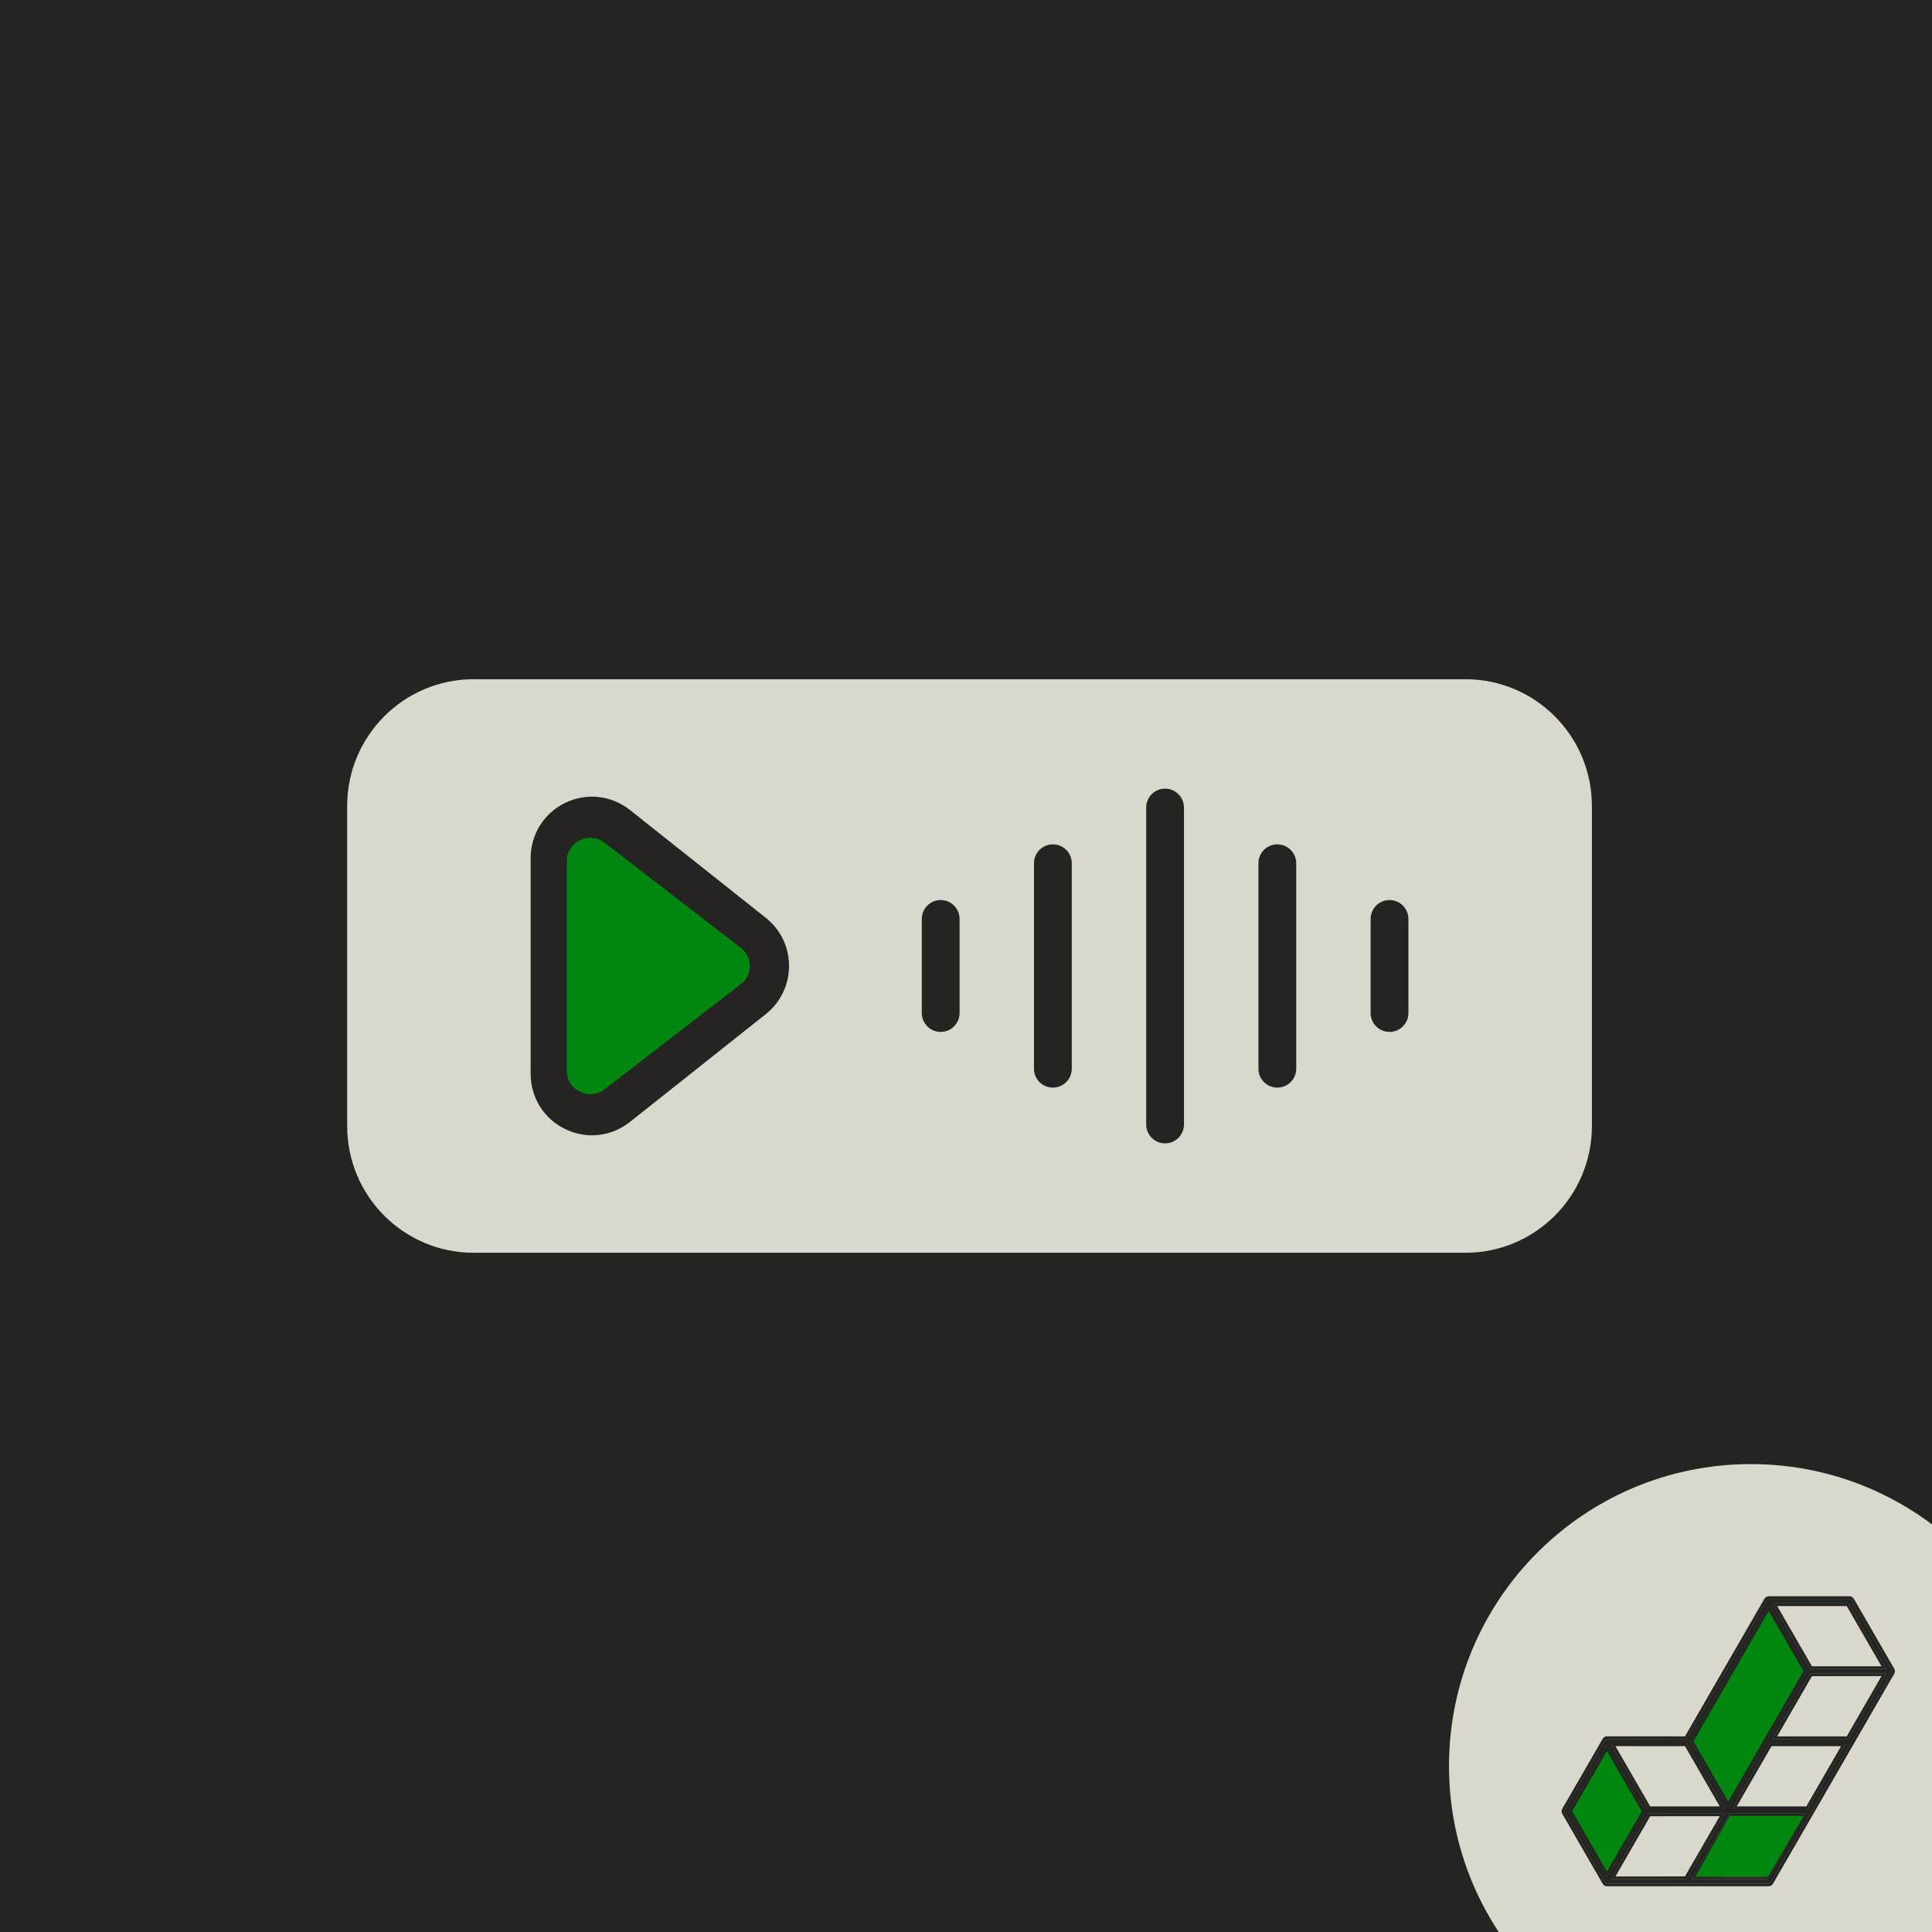
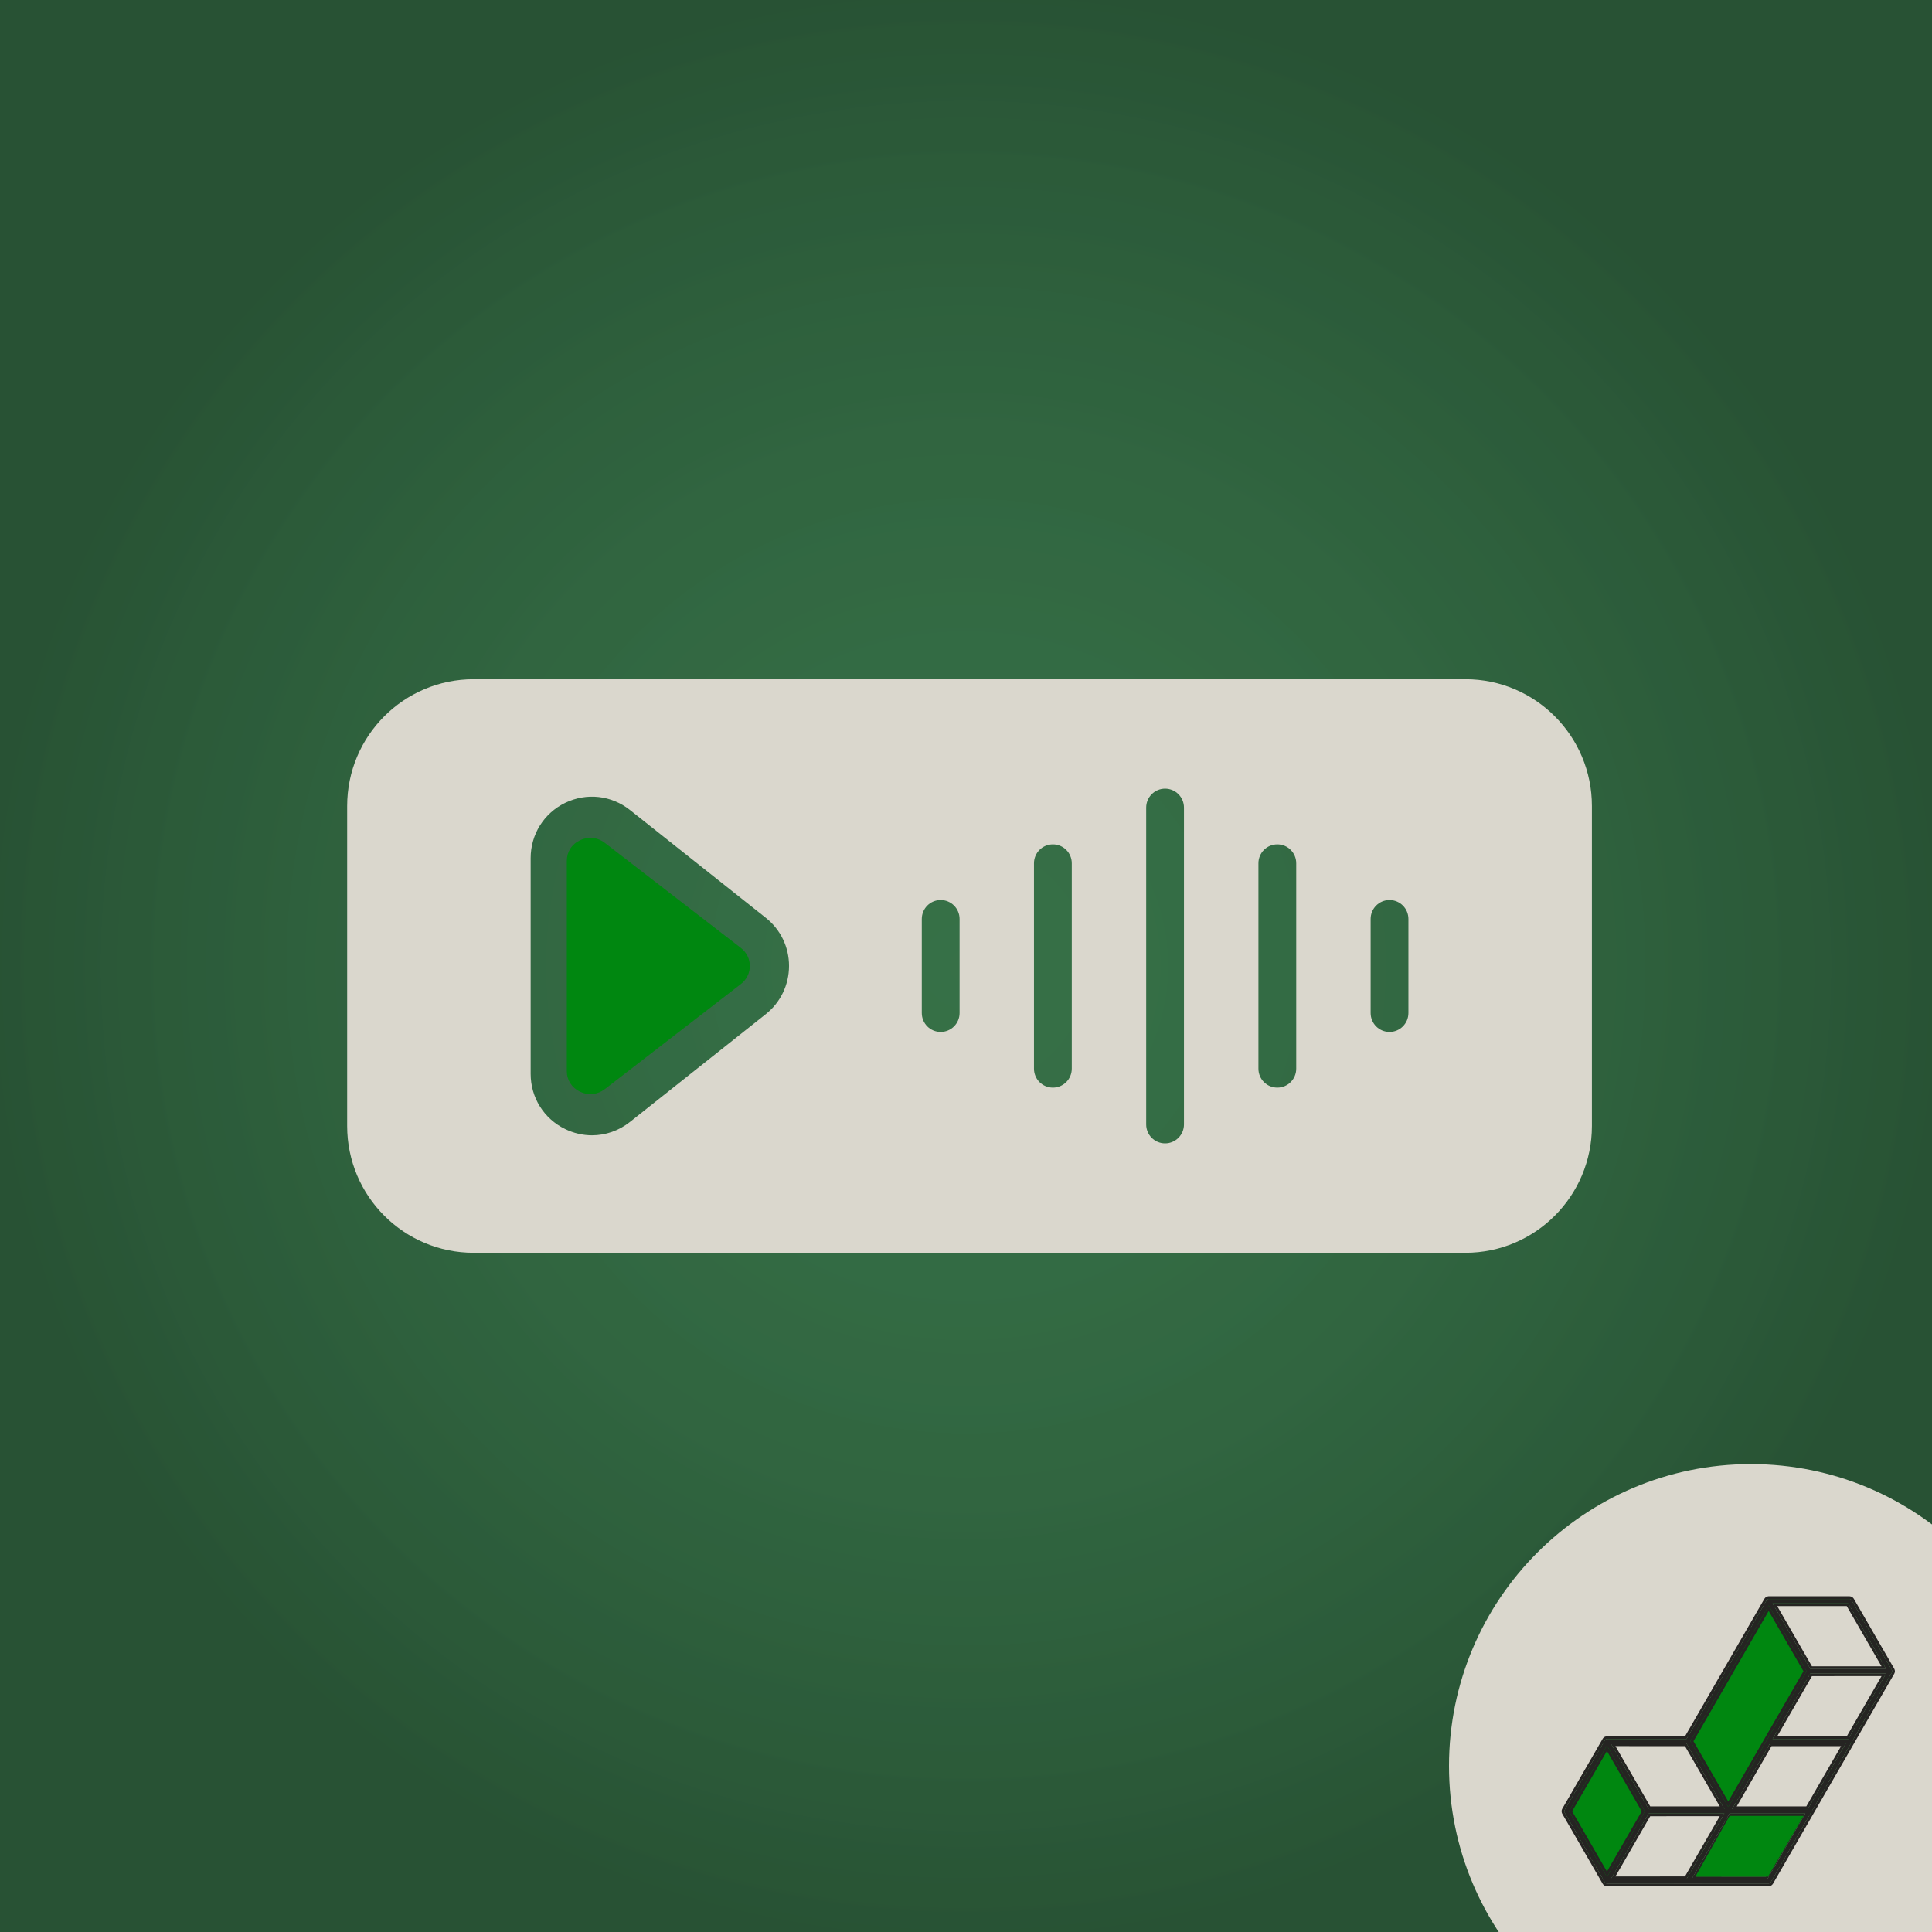
<svg xmlns="http://www.w3.org/2000/svg" width="128" height="128" viewBox="0 0 128 128" fill="none">
-   <g clip-path="url(#clip0_1632_2)">
-     <rect width="128" height="128" fill="#252422" />
-     <mask id="mask0_1632_2" style="mask-type:luminance" maskUnits="userSpaceOnUse" x="0" y="0" width="128" height="128">
+   <g clip-path="url(#clip0_1631_101)">
+     <rect width="128" height="128" fill="#336A44" />
+     <rect width="128" height="128" fill="#162D1D" fill-opacity="0.1" />
+     <rect width="128" height="128" fill="url(#paint0_radial_1631_101)" fill-opacity="0.8" />
+     <mask id="mask0_1631_101" style="mask-type:luminance" maskUnits="userSpaceOnUse" x="0" y="0" width="128" height="128">
      <path d="M128 0H0V128H128V0Z" fill="white" />
    </mask>
-     <g mask="url(#mask0_1632_2)">
+     <g mask="url(#mask0_1631_101)">
      <path d="M40.074 55.845C39.787 55.622 39.455 55.51 39.116 55.51C38.887 55.51 38.651 55.561 38.43 55.669C37.877 55.927 37.553 56.438 37.553 57.039V70.963C37.553 71.559 37.881 72.07 38.434 72.333C38.983 72.592 39.595 72.527 40.078 72.153L49.091 65.191C49.467 64.9 49.677 64.468 49.68 64.001C49.68 63.533 49.467 63.102 49.091 62.807L40.074 55.845Z" fill="#008710" />
-       <path d="M97.085 45H31.383C26.752 45 23 48.76 23 53.402V74.598C23 79.24 26.752 83 31.383 83H97.085C101.717 83 105.468 79.24 105.468 74.598V53.402C105.468 48.76 101.716 45 97.085 45ZM50.737 67.188L41.736 74.332C40.999 74.915 40.116 75.217 39.221 75.217C38.624 75.217 38.017 75.081 37.446 74.804C36.033 74.121 35.157 72.715 35.157 71.143V56.856C35.157 55.284 36.033 53.878 37.446 53.191C38.867 52.505 40.506 52.69 41.736 53.664L50.737 60.808C51.716 61.583 52.276 62.749 52.276 63.999C52.272 65.25 51.713 66.413 50.737 67.188ZM63.575 67.114C63.575 67.804 63.015 68.368 62.323 68.368C61.631 68.368 61.071 67.808 61.071 67.114V60.885C61.071 60.191 61.631 59.63 62.323 59.63C63.015 59.63 63.575 60.191 63.575 60.885V67.114ZM71.008 70.804C71.008 71.494 70.448 72.058 69.756 72.058C69.064 72.058 68.504 71.498 68.504 70.804V57.195C68.504 56.502 69.064 55.941 69.756 55.941C70.448 55.941 71.008 56.502 71.008 57.195V70.804ZM78.441 74.498C78.441 75.188 77.882 75.752 77.189 75.752C76.497 75.752 75.938 75.191 75.938 74.498V53.505C75.938 52.811 76.497 52.25 77.189 52.25C77.882 52.25 78.441 52.811 78.441 53.505V74.498ZM85.878 70.804C85.878 71.494 85.318 72.058 84.626 72.058C83.934 72.058 83.374 71.498 83.374 70.804V57.195C83.374 56.502 83.934 55.941 84.626 55.941C85.318 55.941 85.878 56.502 85.878 57.195V70.804ZM93.311 67.114C93.311 67.804 92.751 68.368 92.059 68.368C91.367 68.368 90.808 67.808 90.808 67.114V60.885C90.808 60.191 91.367 59.63 92.059 59.63C92.751 59.63 93.311 60.191 93.311 60.885V67.114Z" fill="#DAD7CD" />
+       <path d="M97.085 45H31.383C26.752 45 23 48.76 23 53.402V74.598C23 79.24 26.752 83 31.383 83H97.085C101.717 83 105.468 79.24 105.468 74.598V53.402C105.468 48.76 101.717 45 97.085 45ZM50.737 67.188L41.736 74.332C40.999 74.915 40.116 75.217 39.221 75.217C38.624 75.217 38.017 75.081 37.446 74.804C36.033 74.121 35.157 72.715 35.157 71.143V56.856C35.157 55.284 36.033 53.878 37.446 53.191C38.867 52.505 40.506 52.69 41.736 53.664L50.737 60.808C51.716 61.583 52.276 62.749 52.276 63.999C52.272 65.25 51.713 66.413 50.737 67.188ZM63.575 67.114C63.575 67.804 63.015 68.368 62.323 68.368C61.631 68.368 61.071 67.808 61.071 67.114V60.885C61.071 60.191 61.631 59.63 62.323 59.63C63.015 59.63 63.575 60.191 63.575 60.885V67.114ZM71.008 70.804C71.008 71.494 70.448 72.058 69.756 72.058C69.064 72.058 68.504 71.498 68.504 70.804V57.195C68.504 56.502 69.064 55.941 69.756 55.941C70.448 55.941 71.008 56.502 71.008 57.195V70.804ZM78.441 74.498C78.441 75.188 77.882 75.752 77.189 75.752C76.497 75.752 75.938 75.191 75.938 74.498V53.505C75.938 52.811 76.497 52.25 77.189 52.25C77.882 52.25 78.441 52.811 78.441 53.505V74.498ZM85.878 70.804C85.878 71.494 85.318 72.058 84.626 72.058C83.934 72.058 83.374 71.498 83.374 70.804V57.195C83.374 56.502 83.934 55.941 84.626 55.941C85.318 55.941 85.878 56.502 85.878 57.195V70.804ZM93.311 67.114C93.311 67.804 92.751 68.368 92.059 68.368C91.367 68.368 90.808 67.808 90.808 67.114V60.885C90.808 60.191 91.367 59.63 92.059 59.63C92.751 59.63 93.311 60.191 93.311 60.885V67.114Z" fill="#DAD7CD" />
    </g>
    <path d="M116 137C127.046 137 136 128.046 136 117C136 105.954 127.046 97 116 97C104.954 97 96 105.954 96 117C96 128.046 104.954 137 116 137Z" fill="#DAD7CD" />
    <path d="M103.646 119.976C103.644 119.985 103.644 119.994 103.644 120.003C103.644 120.012 103.644 120.021 103.646 120.03C103.648 120.04 103.651 120.048 103.655 120.058C103.658 120.063 103.658 120.069 103.661 120.074L106.34 124.716L106.34 124.717C106.342 124.719 106.344 124.72 106.345 124.722C106.357 124.74 106.372 124.757 106.392 124.769C106.412 124.781 106.434 124.785 106.456 124.786C106.459 124.786 106.461 124.788 106.463 124.788L106.464 124.788L111.822 124.786L117.18 124.788C117.187 124.787 117.192 124.784 117.198 124.784C117.208 124.783 117.217 124.781 117.226 124.778C117.235 124.775 117.243 124.771 117.251 124.766C117.259 124.762 117.266 124.757 117.273 124.751C117.281 124.745 117.287 124.738 117.293 124.729C117.296 124.724 117.301 124.721 117.305 124.716L119.984 120.075L122.663 115.435L125.342 110.794C125.344 110.791 125.344 110.788 125.345 110.786C125.348 110.78 125.35 110.775 125.352 110.769C125.354 110.763 125.356 110.756 125.357 110.75C125.358 110.743 125.359 110.737 125.36 110.73C125.36 110.728 125.361 110.725 125.361 110.722C125.361 110.72 125.36 110.717 125.36 110.715C125.359 110.708 125.359 110.702 125.357 110.696C125.356 110.689 125.354 110.683 125.352 110.676C125.35 110.67 125.348 110.665 125.345 110.659C125.343 110.656 125.343 110.653 125.342 110.651L122.661 106.011C122.658 106.005 122.654 106.002 122.65 105.997C122.644 105.989 122.638 105.982 122.63 105.975C122.623 105.969 122.616 105.964 122.607 105.96C122.6 105.955 122.592 105.951 122.584 105.948C122.574 105.945 122.564 105.944 122.554 105.942C122.548 105.942 122.543 105.939 122.537 105.939L117.18 105.939C117.177 105.939 117.174 105.94 117.171 105.941C117.166 105.941 117.16 105.942 117.155 105.943C117.148 105.944 117.141 105.946 117.134 105.948C117.128 105.95 117.123 105.953 117.117 105.955C117.114 105.957 117.111 105.957 117.109 105.958C117.106 105.959 117.105 105.962 117.103 105.963C117.097 105.967 117.092 105.971 117.088 105.975C117.082 105.979 117.078 105.984 117.073 105.989C117.069 105.994 117.065 105.998 117.062 106.004C117.061 106.006 117.058 106.007 117.056 106.01L114.377 110.651L111.739 115.22L106.463 115.218C106.46 115.219 106.457 115.22 106.455 115.22C106.448 115.221 106.443 115.221 106.437 115.223C106.43 115.224 106.424 115.225 106.417 115.228C106.411 115.23 106.406 115.232 106.4 115.235C106.397 115.236 106.394 115.236 106.392 115.238C106.389 115.239 106.388 115.242 106.386 115.243C106.38 115.246 106.375 115.25 106.37 115.255C106.365 115.259 106.361 115.264 106.356 115.269C106.352 115.273 106.349 115.278 106.345 115.283C106.344 115.286 106.341 115.287 106.339 115.29L103.66 119.931C103.657 119.936 103.656 119.942 103.654 119.948C103.651 119.957 103.648 119.966 103.646 119.976ZM122.455 106.225L124.971 110.58L119.941 110.58L117.429 106.225L122.455 106.225ZM109.226 120.147L114.253 120.145L111.739 124.5L106.712 124.502L109.226 120.147ZM119.778 119.861L114.749 119.859L117.263 115.505L122.291 115.507L119.778 119.861ZM122.456 115.221L117.428 115.219L119.941 110.866L124.971 110.866L122.456 115.221ZM114.584 120.145L119.612 120.147L117.098 124.501L112.069 124.5L114.584 120.145ZM111.74 115.506L114.254 119.859L109.226 119.861L106.712 115.505L111.74 115.506Z" fill="#008710" />
    <path d="M122.63 105.975C122.638 105.982 122.644 105.989 122.65 105.997C122.654 106.002 122.658 106.005 122.661 106.011L125.342 110.651C125.343 110.654 125.343 110.656 125.345 110.659C125.348 110.665 125.349 110.67 125.352 110.676C125.354 110.683 125.355 110.689 125.357 110.696C125.358 110.702 125.359 110.708 125.359 110.714C125.36 110.717 125.361 110.72 125.361 110.723C125.361 110.725 125.36 110.728 125.36 110.731C125.359 110.737 125.358 110.743 125.357 110.75C125.356 110.756 125.354 110.763 125.352 110.769C125.35 110.775 125.348 110.78 125.345 110.786C125.344 110.788 125.344 110.792 125.342 110.794L117.305 124.716L117.293 124.729C117.286 124.738 117.281 124.745 117.273 124.751C117.266 124.757 117.259 124.762 117.251 124.766C117.243 124.771 117.235 124.775 117.226 124.778C117.217 124.781 117.208 124.783 117.198 124.784C117.192 124.785 117.187 124.788 117.18 124.788L106.464 124.788L106.463 124.788C106.461 124.788 106.459 124.786 106.456 124.786C106.434 124.785 106.412 124.781 106.392 124.769C106.372 124.757 106.357 124.74 106.345 124.722C106.344 124.72 106.342 124.719 106.341 124.717L106.34 124.716L103.661 120.074C103.658 120.069 103.658 120.063 103.655 120.058C103.651 120.048 103.647 120.04 103.646 120.03C103.644 120.021 103.644 120.012 103.644 120.003L103.646 119.976C103.648 119.967 103.651 119.957 103.654 119.947L103.66 119.931L106.339 115.29C106.341 115.287 106.344 115.286 106.345 115.283C106.349 115.278 106.352 115.273 106.356 115.269C106.361 115.264 106.365 115.259 106.371 115.255C106.375 115.25 106.38 115.246 106.386 115.243C106.388 115.242 106.39 115.239 106.392 115.238C106.394 115.236 106.397 115.236 106.399 115.235C106.405 115.232 106.411 115.23 106.417 115.228C106.424 115.225 106.43 115.224 106.437 115.223C106.443 115.221 106.448 115.221 106.455 115.22L106.463 115.219L111.739 115.22L117.056 106.01C117.058 106.008 117.061 106.006 117.062 106.004C117.066 105.998 117.069 105.994 117.073 105.989C117.078 105.984 117.082 105.979 117.087 105.975C117.092 105.971 117.097 105.967 117.103 105.964C117.105 105.962 117.106 105.96 117.109 105.958C117.111 105.957 117.114 105.957 117.117 105.956C117.123 105.953 117.128 105.95 117.134 105.948C117.141 105.946 117.148 105.944 117.154 105.943C117.16 105.942 117.165 105.941 117.171 105.941L117.18 105.939L122.537 105.939C122.543 105.939 122.548 105.942 122.554 105.942C122.564 105.944 122.574 105.945 122.584 105.948C122.592 105.951 122.6 105.955 122.607 105.96C122.616 105.964 122.623 105.969 122.63 105.975ZM103.949 120.002L106.464 124.359L108.978 120.004L106.464 115.648L106.463 115.647L103.949 120.002ZM109.226 120.147L106.712 124.502L111.739 124.5L114.253 120.145L109.226 120.147ZM114.584 120.145L112.069 124.5L117.098 124.502L119.612 120.147L114.584 120.145ZM106.712 115.505L109.226 119.861L114.254 119.859L111.74 115.507L106.712 115.505ZM117.263 115.505L114.749 119.859L119.778 119.861L122.292 115.507L117.263 115.505ZM119.941 110.866L117.428 115.22L122.456 115.221L124.971 110.866L119.941 110.866ZM117.429 106.225L119.941 110.58L124.971 110.58L122.455 106.225L117.429 106.225ZM111.987 115.362L111.988 115.364L114.501 119.716L119.693 110.723L117.181 106.368L117.18 106.367L111.987 115.362Z" fill="#252422" />
    <path d="M125.343 110.794L125.345 110.786C125.348 110.78 125.35 110.775 125.352 110.769C125.354 110.763 125.356 110.756 125.357 110.75C125.358 110.743 125.359 110.737 125.36 110.73C125.36 110.728 125.361 110.725 125.361 110.722L125.36 110.714C125.359 110.708 125.358 110.702 125.357 110.695L125.352 110.676C125.35 110.67 125.348 110.665 125.345 110.659C125.343 110.656 125.343 110.653 125.342 110.651L122.661 106.011C122.658 106.005 122.654 106.002 122.65 105.997C122.644 105.989 122.638 105.982 122.63 105.975C122.623 105.969 122.616 105.964 122.607 105.96L122.584 105.948C122.574 105.945 122.564 105.943 122.554 105.942C122.548 105.941 122.543 105.939 122.537 105.939L117.18 105.939L117.171 105.941C117.166 105.941 117.16 105.942 117.155 105.943L117.135 105.948C117.128 105.95 117.123 105.953 117.117 105.955L117.109 105.958L117.103 105.963C117.097 105.967 117.092 105.97 117.087 105.975L117.074 105.989L117.062 106.004C117.061 106.006 117.058 106.007 117.056 106.01L111.739 115.22L106.463 115.218L106.455 115.22C106.448 115.221 106.443 115.221 106.437 115.222L106.417 115.228C106.411 115.23 106.405 115.232 106.4 115.235L106.392 115.237C106.39 115.239 106.388 115.241 106.386 115.243C106.38 115.246 106.376 115.25 106.371 115.254C106.366 115.259 106.361 115.264 106.356 115.269C106.352 115.273 106.348 115.278 106.345 115.283C106.344 115.285 106.341 115.287 106.339 115.289L103.66 119.931L103.654 119.947C103.651 119.957 103.648 119.966 103.646 119.976L103.644 120.003C103.644 120.012 103.644 120.021 103.646 120.03C103.647 120.039 103.652 120.048 103.655 120.057C103.658 120.063 103.658 120.069 103.661 120.074L106.34 124.716L106.341 124.717C106.342 124.719 106.344 124.72 106.345 124.722L106.355 124.735C106.361 124.744 106.369 124.752 106.378 124.759L106.392 124.769C106.412 124.781 106.434 124.785 106.456 124.786C106.459 124.786 106.461 124.788 106.463 124.788L106.464 124.788L117.18 124.788L117.198 124.784C117.208 124.783 117.217 124.781 117.226 124.778C117.235 124.775 117.243 124.771 117.251 124.766C117.255 124.764 117.259 124.762 117.263 124.759L117.273 124.751C117.281 124.745 117.287 124.737 117.293 124.729L117.305 124.716L125.343 110.794ZM106.222 124.855C106.223 124.855 106.223 124.856 106.224 124.856C106.224 124.856 106.222 124.855 106.221 124.854C106.221 124.854 106.222 124.854 106.222 124.855ZM106.215 124.848C106.216 124.849 106.217 124.85 106.218 124.851C106.217 124.85 106.216 124.849 106.215 124.848C106.215 124.848 106.215 124.848 106.215 124.848ZM106.439 124.966C106.441 124.966 106.442 124.967 106.444 124.967L106.444 124.967C106.442 124.967 106.441 124.966 106.439 124.966ZM106.464 115.648L108.978 120.004L106.464 124.359L103.949 120.001L106.464 115.646L106.464 115.648ZM111.739 124.5L106.712 124.502L109.226 120.147L114.253 120.145L111.739 124.5ZM104.159 120.002L106.464 123.996L108.769 120.004L106.464 116.009L104.159 120.002ZM109.331 120.329L107.026 124.32L111.634 124.318L113.939 120.327L109.331 120.329ZM117.098 124.501L112.069 124.5L114.584 120.145L119.612 120.146L117.098 124.501ZM114.688 120.326L112.384 124.318L116.993 124.32L119.298 120.328L114.688 120.326ZM114.254 119.859L109.226 119.861L106.712 115.505L111.74 115.506L114.254 119.859ZM107.026 115.686L109.331 119.679L113.939 119.677L111.635 115.688L107.026 115.686ZM106.283 115.094C106.284 115.093 106.285 115.092 106.286 115.092L106.286 115.091C106.285 115.092 106.284 115.093 106.283 115.094ZM106.338 115.064C106.335 115.066 106.33 115.067 106.326 115.07C106.329 115.068 106.334 115.066 106.338 115.064ZM119.778 119.861L114.749 119.859L117.263 115.505L122.292 115.506L119.778 119.861ZM117.181 106.368L119.693 110.723L114.501 119.716L111.988 115.363L111.987 115.362L117.18 106.367L117.181 106.368ZM117.368 115.687L115.063 119.678L119.673 119.679L121.977 115.688L117.368 115.687ZM112.197 115.362L114.501 119.353L119.484 110.723L117.18 106.73L112.197 115.362ZM122.457 115.221L117.428 115.219L119.941 110.866L124.971 110.866L122.457 115.221ZM120.046 111.048L117.742 115.038L122.352 115.039L124.657 111.047L120.046 111.048ZM124.971 110.579L119.941 110.58L117.429 106.225L122.455 106.225L124.971 110.579ZM117.743 106.406L120.046 110.398L124.656 110.398L122.35 106.406L117.743 106.406ZM125.54 110.749C125.54 110.751 125.539 110.753 125.539 110.755C125.539 110.753 125.54 110.751 125.54 110.749L125.54 110.749ZM125.507 110.579C125.509 110.582 125.51 110.586 125.512 110.589C125.51 110.586 125.509 110.582 125.508 110.579L125.507 110.579ZM117.453 124.823L117.44 124.836L117.429 124.85C117.421 124.86 117.408 124.874 117.393 124.888L117.391 124.889L117.39 124.891C117.374 124.904 117.357 124.915 117.34 124.924L117.34 124.925C117.332 124.929 117.312 124.94 117.287 124.949L117.287 124.949C117.287 124.949 117.287 124.949 117.286 124.949C117.286 124.949 117.285 124.95 117.285 124.95L117.285 124.95C117.264 124.957 117.245 124.96 117.231 124.962C117.229 124.963 117.226 124.964 117.223 124.965C117.214 124.966 117.202 124.968 117.188 124.969L117.184 124.969L117.18 124.969L106.464 124.969L106.458 124.969L106.453 124.969L106.452 124.969L106.452 124.968C106.443 124.968 106.435 124.967 106.428 124.965C106.39 124.962 106.346 124.952 106.301 124.926C106.257 124.901 106.226 124.867 106.204 124.837L106.192 124.823L103.504 120.165L103.503 120.164C103.493 120.145 103.487 120.128 103.484 120.118C103.48 120.108 103.474 120.091 103.47 120.073L103.47 120.073C103.469 120.07 103.469 120.066 103.468 120.063C103.468 120.062 103.467 120.06 103.467 120.059L103.467 120.059C103.462 120.029 103.462 120.004 103.463 120.002L103.463 119.997L103.463 119.992L103.464 119.965L103.465 119.95L103.469 119.935C103.472 119.923 103.475 119.912 103.477 119.907C103.478 119.903 103.478 119.903 103.479 119.901C103.479 119.9 103.479 119.899 103.479 119.899C103.479 119.899 103.479 119.898 103.479 119.898L103.481 119.893L103.483 119.888L103.488 119.871L103.494 119.855L106.183 115.198L106.196 115.178C106.199 115.175 106.201 115.172 106.203 115.169C106.208 115.163 106.215 115.155 106.222 115.147C106.223 115.146 106.223 115.146 106.223 115.145C106.224 115.145 106.224 115.144 106.224 115.144C106.23 115.138 106.238 115.129 106.249 115.12C106.25 115.119 106.252 115.117 106.254 115.115C106.259 115.111 106.265 115.106 106.272 115.101C106.272 115.101 106.273 115.1 106.273 115.1C106.28 115.094 106.291 115.085 106.307 115.077L106.309 115.076C106.322 115.069 106.334 115.065 106.342 115.063L106.342 115.063C106.346 115.061 106.351 115.059 106.356 115.057L106.356 115.057C106.371 115.051 106.385 115.048 106.401 115.045C106.411 115.043 106.42 115.041 106.428 115.04L106.446 115.037L106.463 115.037L111.635 115.038L116.899 105.919C116.907 105.906 116.915 105.896 116.921 105.889C116.927 105.881 116.934 105.873 116.94 105.866C116.944 105.862 116.953 105.852 116.965 105.841C116.973 105.833 116.981 105.827 116.99 105.82C116.996 105.815 117.005 105.809 117.015 105.803L117.019 105.8L117.024 105.797C117.031 105.793 117.038 105.79 117.044 105.788C117.047 105.787 117.049 105.786 117.052 105.785C117.058 105.783 117.065 105.78 117.073 105.778L117.073 105.777C117.092 105.77 117.109 105.767 117.123 105.764L117.123 105.764C117.128 105.763 117.133 105.763 117.139 105.762L117.148 105.76L117.164 105.757L117.18 105.757L122.537 105.757L122.539 105.757L122.54 105.757C122.559 105.758 122.576 105.761 122.585 105.763C122.596 105.765 122.619 105.768 122.642 105.776L122.643 105.777C122.666 105.784 122.684 105.795 122.693 105.8C122.694 105.8 122.695 105.801 122.696 105.802C122.697 105.802 122.698 105.802 122.698 105.803C122.704 105.806 122.711 105.81 122.718 105.815L122.748 105.837L122.749 105.838C122.767 105.853 122.78 105.869 122.788 105.88C122.795 105.887 122.808 105.9 122.819 105.92L122.819 105.92L125.499 110.56L125.502 110.565L125.504 110.57C125.511 110.583 125.515 110.594 125.517 110.601C125.52 110.608 125.522 110.613 125.522 110.614C125.529 110.633 125.533 110.65 125.535 110.659L125.534 110.659C125.537 110.669 125.538 110.678 125.539 110.686C125.54 110.688 125.54 110.691 125.541 110.694C125.542 110.7 125.542 110.707 125.543 110.716L125.543 110.717C125.543 110.735 125.541 110.751 125.539 110.761C125.539 110.762 125.538 110.763 125.538 110.764L125.536 110.781L125.536 110.783L125.526 110.821C125.525 110.822 125.525 110.823 125.525 110.824C125.522 110.835 125.518 110.844 125.515 110.851C125.512 110.86 125.507 110.872 125.5 110.885L117.453 124.823Z" fill="#252422" />
    <path d="M112.322 124.336L114.591 120.307H119.492L117.132 124.336H112.322Z" fill="#008710" />
  </g>
  <defs>
-     <clipPath id="clip0_1632_2">
+     <radialGradient id="paint0_radial_1631_101" cx="0" cy="0" r="1" gradientUnits="userSpaceOnUse" gradientTransform="translate(64 64) rotate(90) scale(64)">
+       <stop stop-color="#53AC6E" stop-opacity="0.22" />
+       <stop offset="1" stop-color="#162D1D" stop-opacity="0.4" />
+     </radialGradient>
+     <clipPath id="clip0_1631_101">
      <rect width="128" height="128" fill="white" />
    </clipPath>
  </defs>
</svg>
